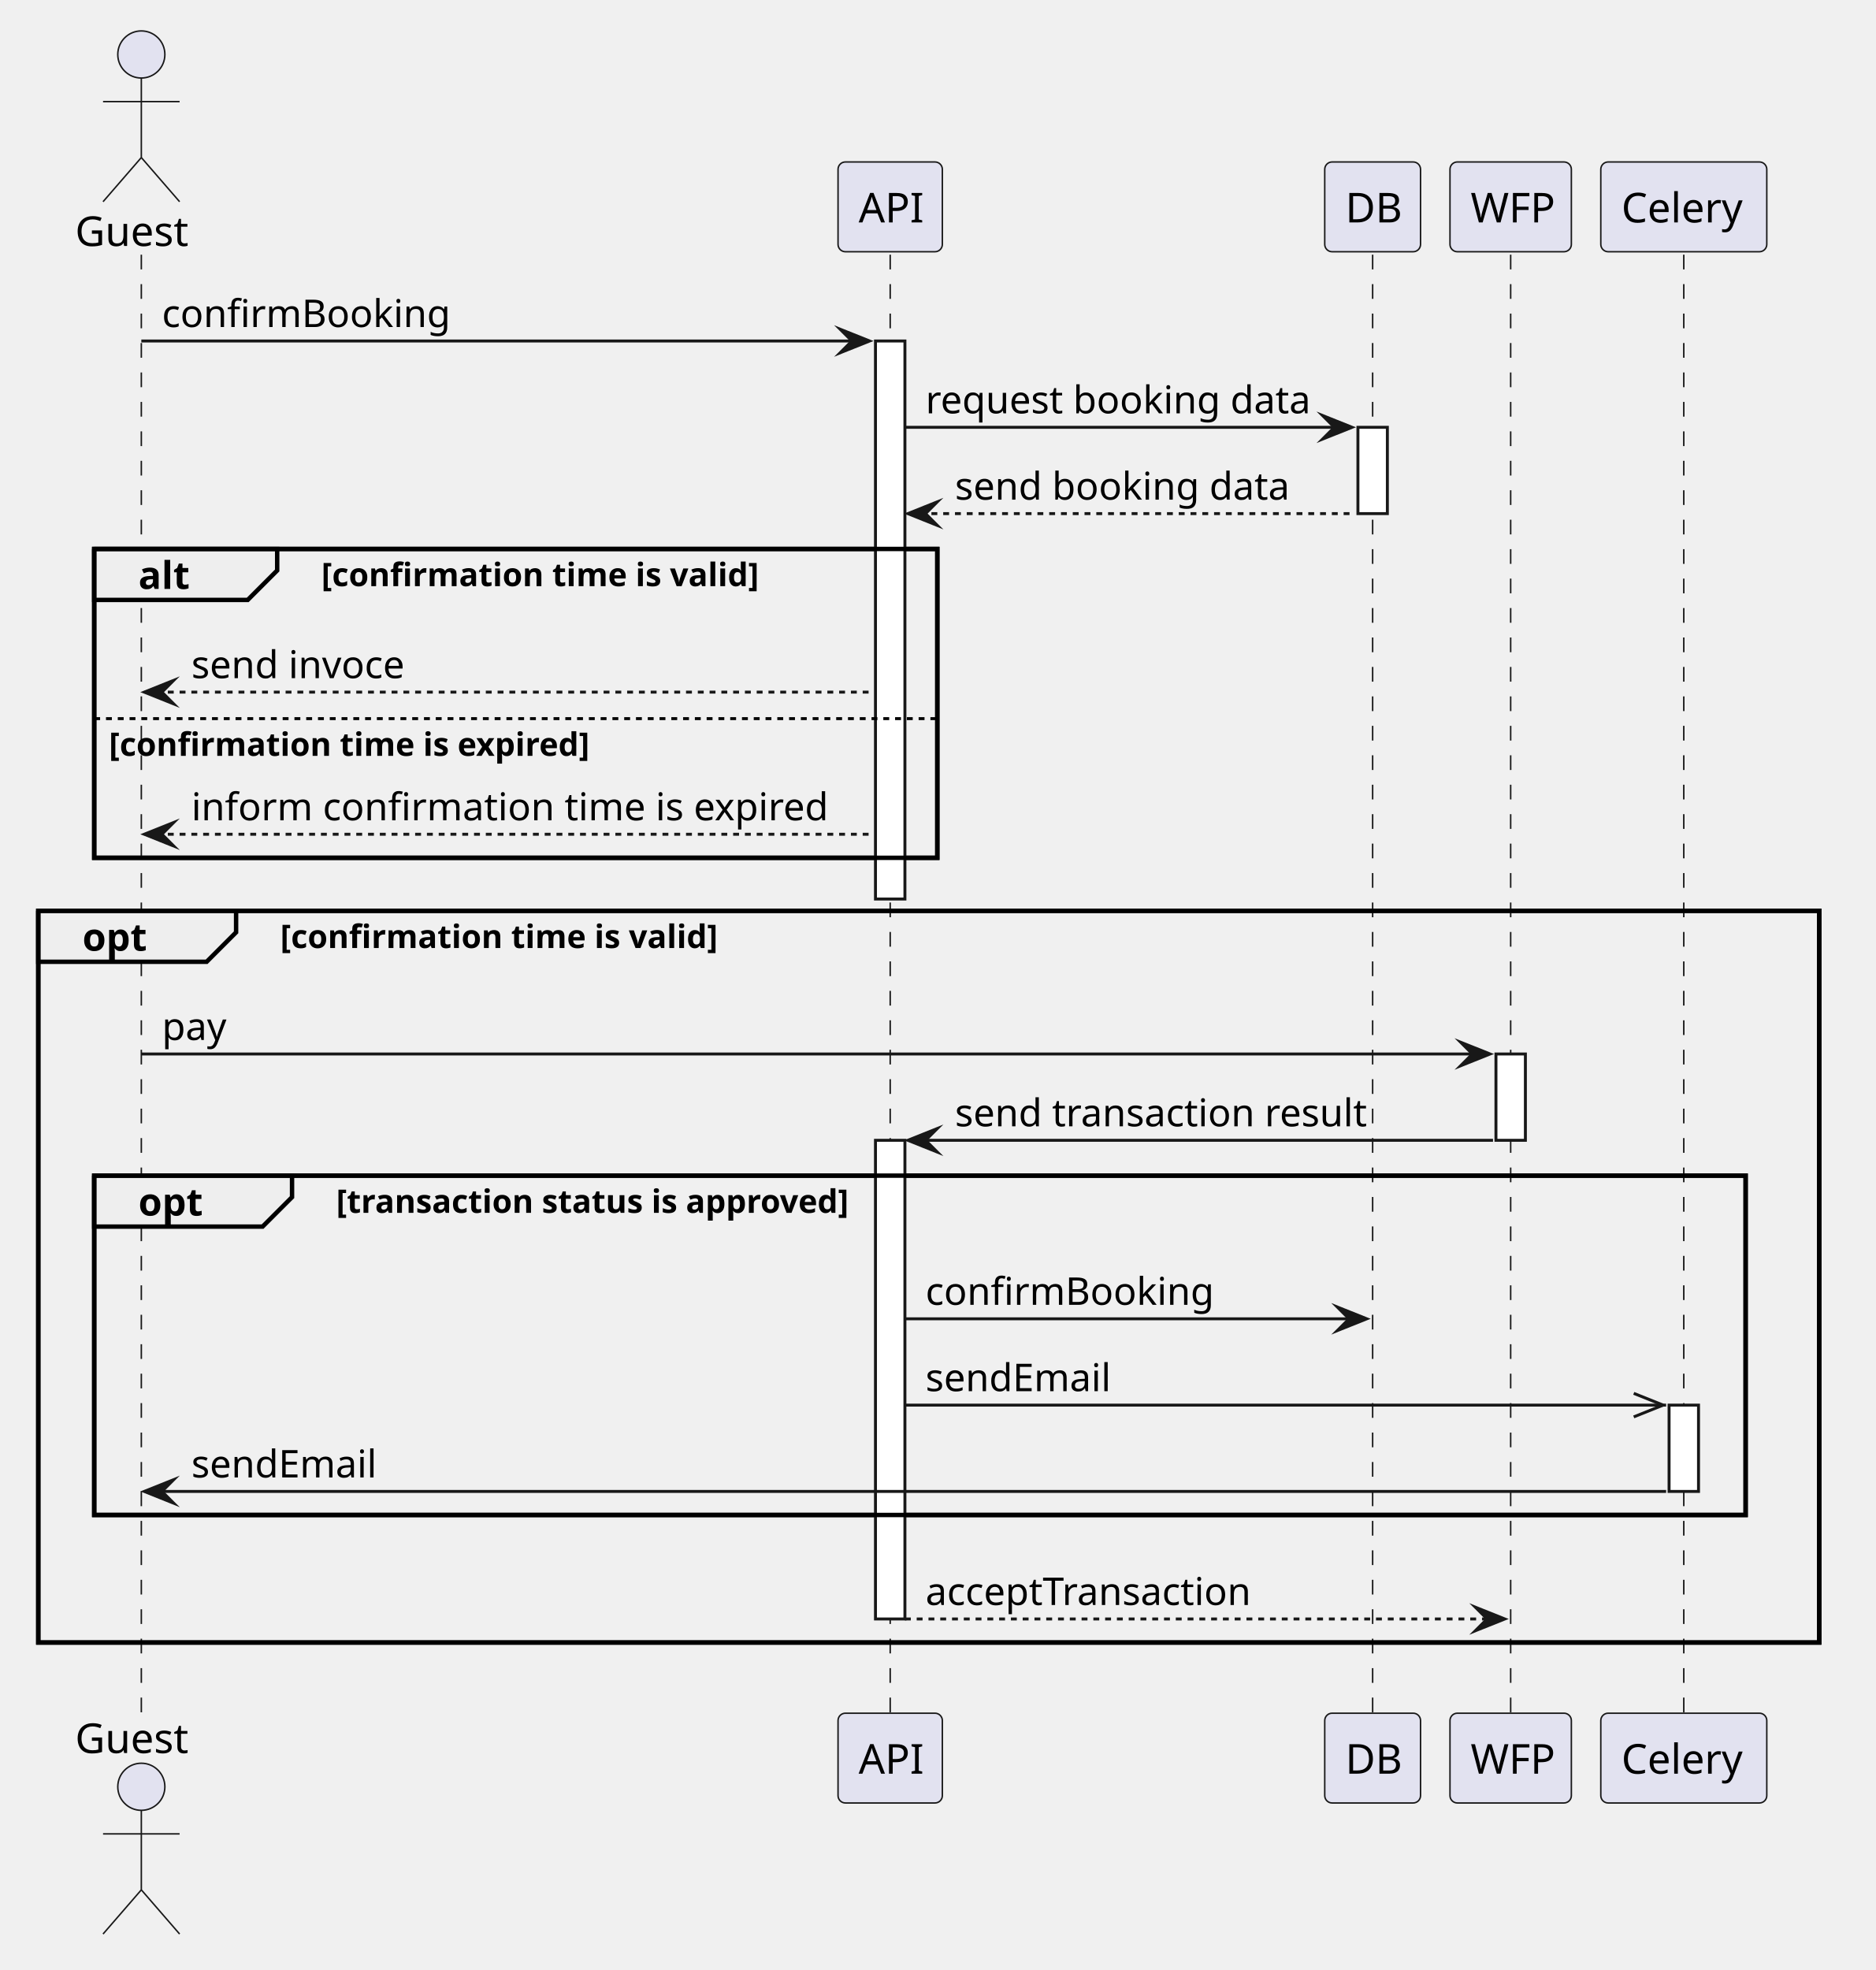
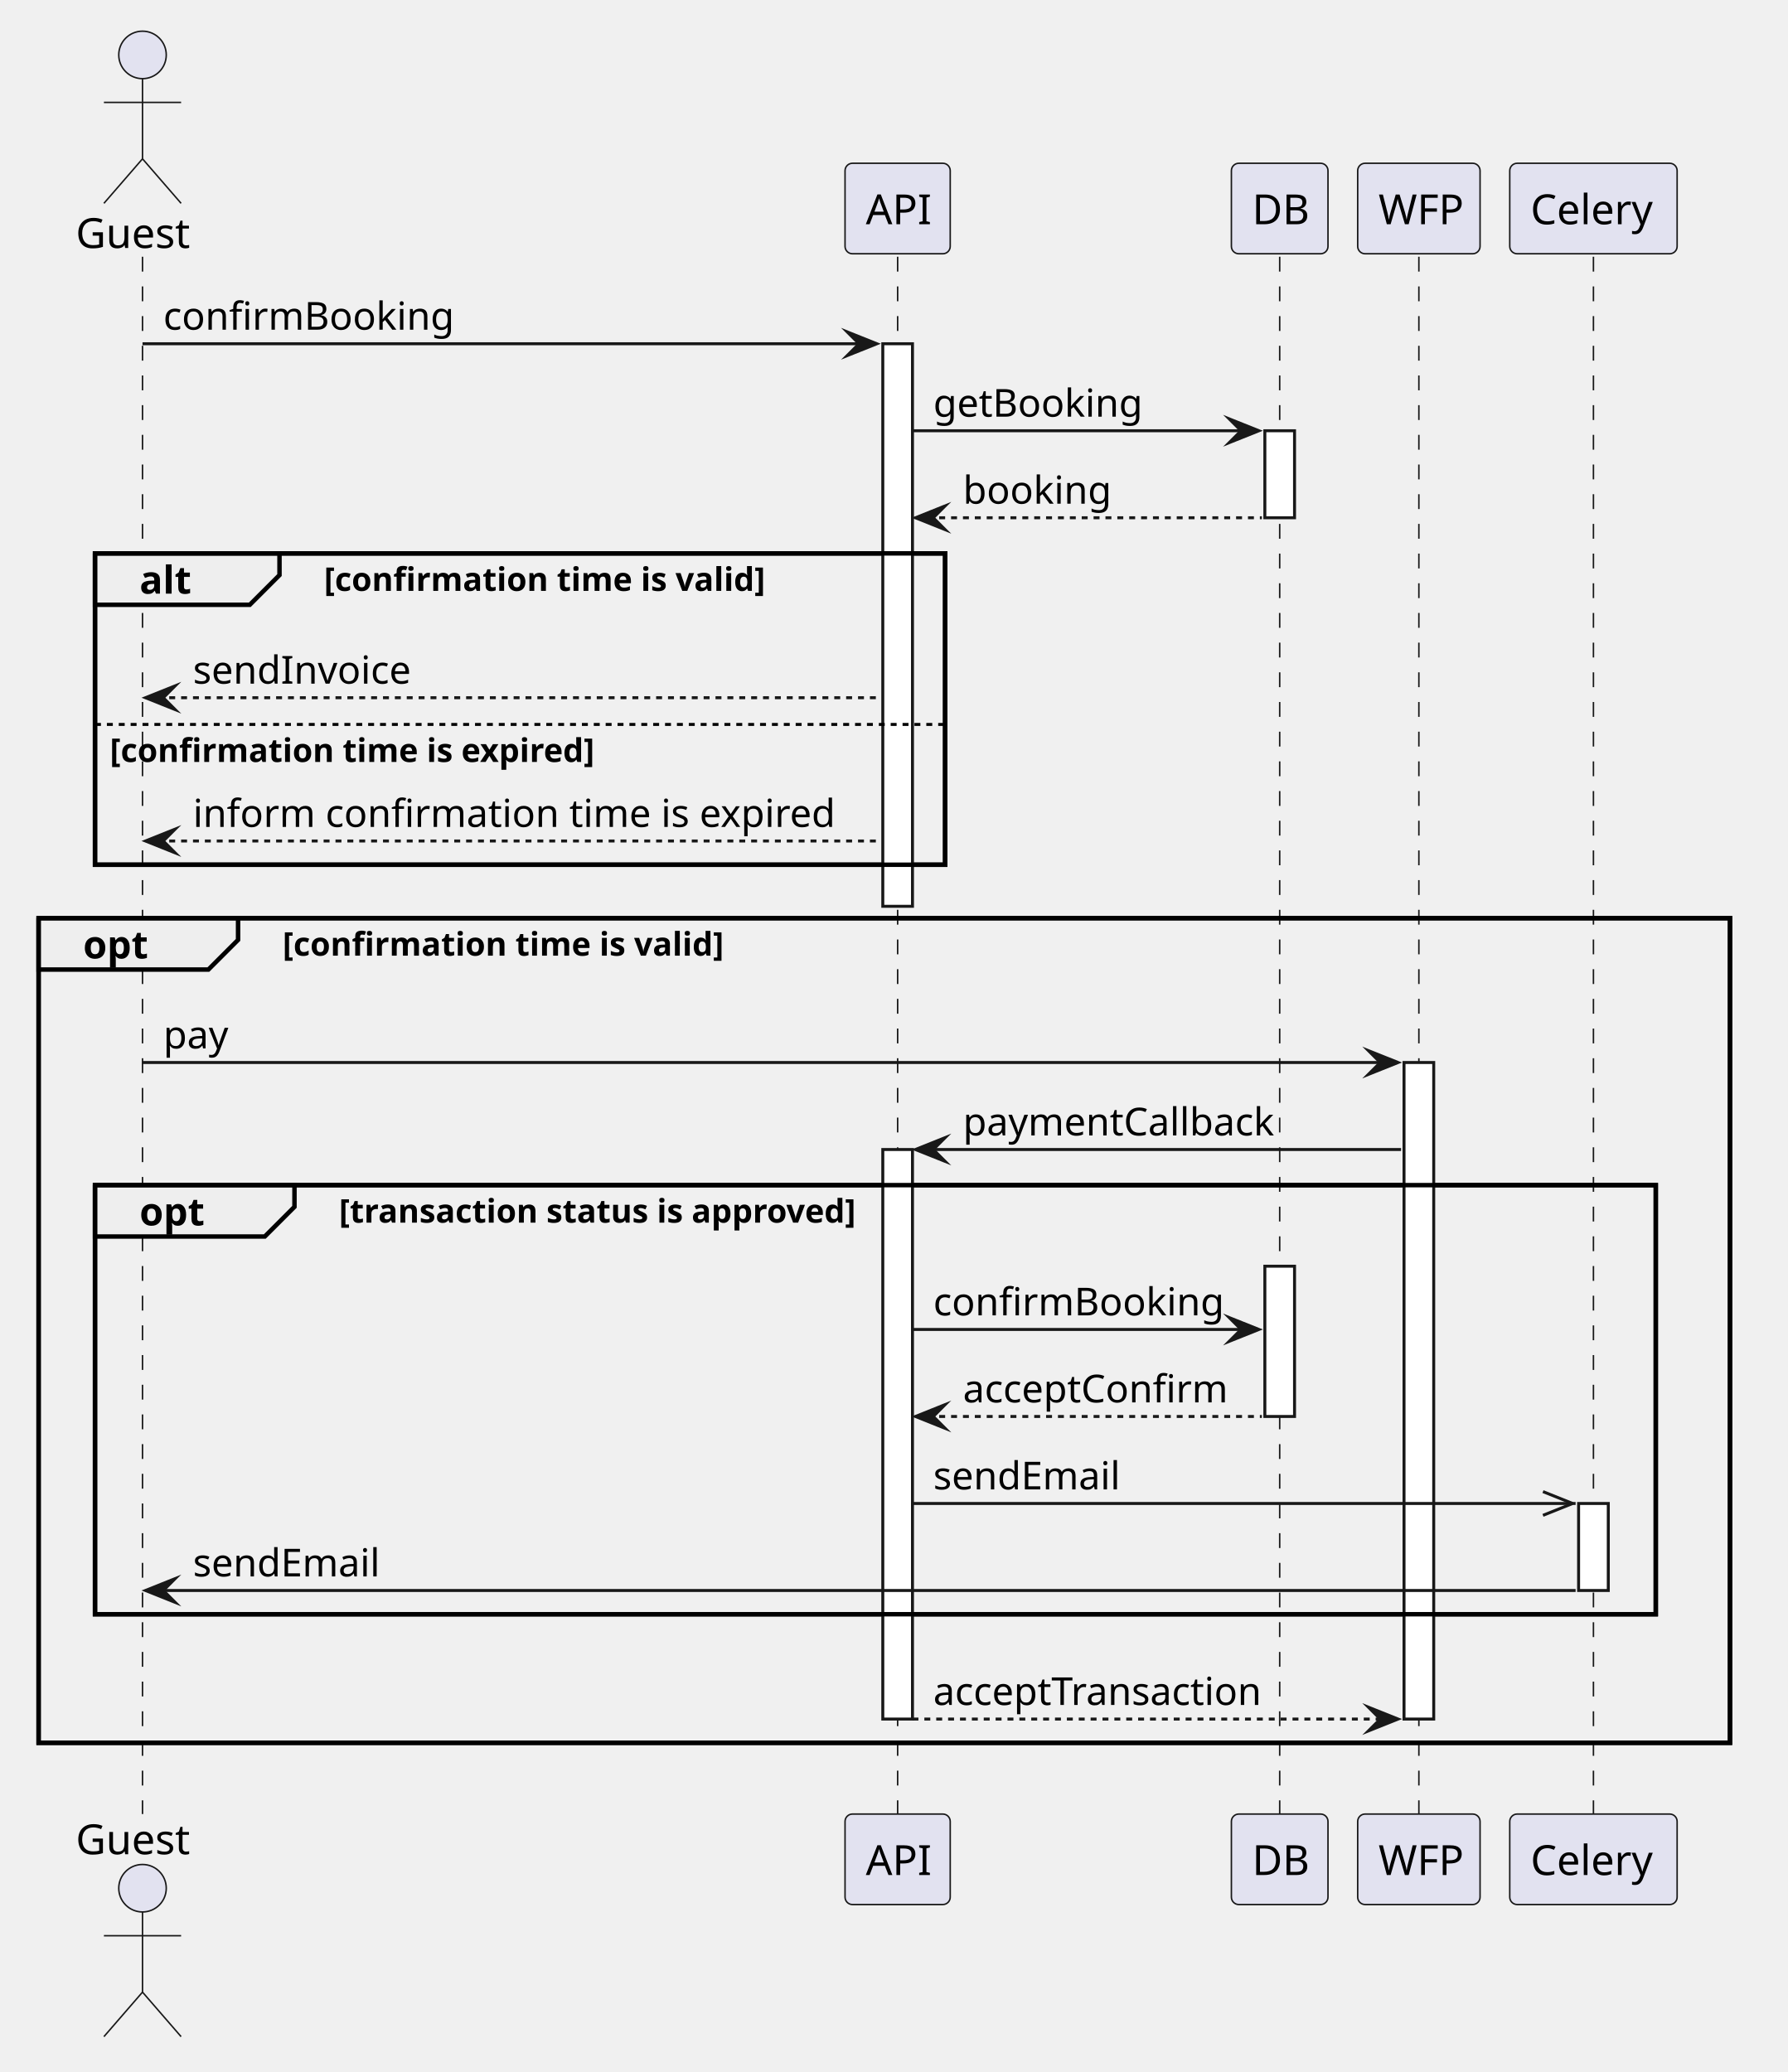
- <svg xmlns="http://www.w3.org/2000/svg" version="1.1" data-diagram-type="SEQUENCE" style="width:637px;height:669px;background:#FFFFFF;" width="637px" height="669px" viewBox="0 0 637 669" zoomAndPan="magnify" preserveAspectRatio="none" contentStyleType="text/css">
+ <svg xmlns="http://www.w3.org/2000/svg" version="1.1" data-diagram-type="SEQUENCE" style="width:602px;height:698px;background:#FFFFFF;" width="602px" height="698px" viewBox="0 0 602 698" zoomAndPan="magnify" preserveAspectRatio="none" contentStyleType="text/css">
  <defs />
  <g font-family="sans-serif" lengthAdjust="spacing">
    <rect x="32" y="186.42" width="286.342" height="104.887" fill="none" style="stroke:#000;stroke-width:1.5;" />
-     <rect x="13" y="309.307" width="604.876" height="248.484" fill="none" style="stroke:#000;stroke-width:1.5;" />
-     <rect x="32" y="399.238" width="560.876" height="115.242" fill="none" style="stroke:#000;stroke-width:1.5;" />
+     <rect x="13" y="309.307" width="569.704" height="277.795" fill="none" style="stroke:#000;stroke-width:1.5;" />
+     <rect x="32" y="399.238" width="525.704" height="144.553" fill="none" style="stroke:#000;stroke-width:1.5;" />
    <g class="participant-lifeline" data-qualified-name="guest" data-entity-uid="part1" id="part1-lifeline" data-source-line="4">
      <g>
-         <rect x="44.5" y="86.488" width="8" height="495.303" fill="#000" fill-opacity="0" />
-         <line x1="48" y1="86.488" x2="48" y2="581.791" style="stroke:#181818;stroke-width:0.5;stroke-dasharray:5,5;" />
+         <rect x="44.5" y="86.488" width="8" height="524.613" fill="#000" fill-opacity="0" />
+         <line x1="48" y1="86.488" x2="48" y2="611.102" style="stroke:#181818;stroke-width:0.5;stroke-dasharray:5,5;" />
      </g>
    </g>
    <g class="participant-lifeline" data-qualified-name="API" data-entity-uid="part2" id="part2-lifeline" data-source-line="6">
      <g>
-         <rect x="298.842" y="86.488" width="8" height="495.303" fill="#000" fill-opacity="0" />
-         <line x1="302.342" y1="86.488" x2="302.342" y2="581.791" style="stroke:#181818;stroke-width:0.5;stroke-dasharray:5,5;" />
+         <rect x="298.842" y="86.488" width="8" height="524.613" fill="#000" fill-opacity="0" />
+         <line x1="302.342" y1="86.488" x2="302.342" y2="611.102" style="stroke:#181818;stroke-width:0.5;stroke-dasharray:5,5;" />
      </g>
    </g>
    <g>
      <rect x="297.342" y="115.799" width="10" height="189.508" fill="#FFF" style="stroke:#181818;stroke-width:1;" />
    </g>
    <g>
-       <rect x="297.342" y="387.238" width="10" height="162.553" fill="#FFF" style="stroke:#181818;stroke-width:1;" />
+       <rect x="297.342" y="387.238" width="10" height="191.863" fill="#FFF" style="stroke:#181818;stroke-width:1;" />
    </g>
    <g class="participant-lifeline" data-qualified-name="DB" data-entity-uid="part3" id="part3-lifeline" data-source-line="9">
      <g>
-         <rect x="462.698" y="86.488" width="8" height="495.303" fill="#000" fill-opacity="0" />
-         <line x1="466.198" y1="86.488" x2="466.198" y2="581.791" style="stroke:#181818;stroke-width:0.5;stroke-dasharray:5,5;" />
+         <rect x="427.525" y="86.488" width="8" height="524.613" fill="#000" fill-opacity="0" />
+         <line x1="431.025" y1="86.488" x2="431.025" y2="611.102" style="stroke:#181818;stroke-width:0.5;stroke-dasharray:5,5;" />
      </g>
    </g>
    <g>
-       <rect x="461.198" y="145.109" width="10" height="29.311" fill="#FFF" style="stroke:#181818;stroke-width:1;" />
+       <rect x="426.025" y="145.109" width="10" height="29.311" fill="#FFF" style="stroke:#181818;stroke-width:1;" />
+     </g>
+     <g>
+       <rect x="426.025" y="426.549" width="10" height="50.621" fill="#FFF" style="stroke:#181818;stroke-width:1;" />
    </g>
    <g class="participant-lifeline" data-qualified-name="WFP" data-entity-uid="part4" id="part4-lifeline" data-source-line="22">
      <g>
-         <rect x="509.578" y="86.488" width="8" height="495.303" fill="#000" fill-opacity="0" />
-         <line x1="513.078" y1="86.488" x2="513.078" y2="581.791" style="stroke:#181818;stroke-width:0.5;stroke-dasharray:5,5;" />
+         <rect x="474.405" y="86.488" width="8" height="524.613" fill="#000" fill-opacity="0" />
+         <line x1="477.905" y1="86.488" x2="477.905" y2="611.102" style="stroke:#181818;stroke-width:0.5;stroke-dasharray:5,5;" />
      </g>
    </g>
    <g>
-       <rect x="508.078" y="357.928" width="10" height="29.311" fill="#FFF" style="stroke:#181818;stroke-width:1;" />
+       <rect x="472.905" y="357.928" width="10" height="221.174" fill="#FFF" style="stroke:#181818;stroke-width:1;" />
    </g>
-     <g class="participant-lifeline" data-qualified-name="Celery" data-entity-uid="part5" id="part5-lifeline" data-source-line="29">
+     <g class="participant-lifeline" data-qualified-name="Celery" data-entity-uid="part5" id="part5-lifeline" data-source-line="31">
      <g>
-         <rect x="568.376" y="86.488" width="8" height="495.303" fill="#000" fill-opacity="0" />
-         <line x1="571.876" y1="86.488" x2="571.876" y2="581.791" style="stroke:#181818;stroke-width:0.5;stroke-dasharray:5,5;" />
+         <rect x="533.204" y="86.488" width="8" height="524.613" fill="#000" fill-opacity="0" />
+         <line x1="536.704" y1="86.488" x2="536.704" y2="611.102" style="stroke:#181818;stroke-width:0.5;stroke-dasharray:5,5;" />
      </g>
    </g>
    <g>
-       <rect x="566.876" y="477.17" width="10" height="29.311" fill="#FFF" style="stroke:#181818;stroke-width:1;" />
+       <rect x="531.704" y="506.48" width="10" height="29.311" fill="#FFF" style="stroke:#181818;stroke-width:1;" />
    </g>
    <g class="participant participant-head" data-qualified-name="guest" data-entity-uid="part1" id="part1-head" data-source-line="4">
      <text x="25.511" y="83.535" fill="#000" font-size="14" textLength="38.979">Guest</text>
      <ellipse cx="48" cy="18.5" rx="8" ry="8" fill="#E2E2F0" style="stroke:#181818;stroke-width:0.5;" />
      <path d="M48,26.5 L48,53.5 M35,34.5 L61,34.5 M48,53.5 L35,68.5 M48,53.5 L61,68.5" style="stroke:#181818;stroke-width:0.5;" fill="none" />
    </g>
    <g class="participant participant-head" data-qualified-name="API" data-entity-uid="part2" id="part2-head" data-source-line="6">
      <rect x="284.626" y="55" width="35.431" height="30.488" fill="#E2E2F0" style="stroke:#181818;stroke-width:0.5;" rx="2.5" ry="2.5" />
      <text x="291.626" y="75.535" fill="#000" font-size="14" textLength="21.431">API</text>
    </g>
    <g class="participant participant-head" data-qualified-name="DB" data-entity-uid="part3" id="part3-head" data-source-line="9">
-       <rect x="449.928" y="55" width="32.539" height="30.488" fill="#E2E2F0" style="stroke:#181818;stroke-width:0.5;" rx="2.5" ry="2.5" />
-       <text x="456.928" y="75.535" fill="#000" font-size="14" textLength="18.539">DB</text>
+       <rect x="414.756" y="55" width="32.539" height="30.488" fill="#E2E2F0" style="stroke:#181818;stroke-width:0.5;" rx="2.5" ry="2.5" />
+       <text x="421.756" y="75.535" fill="#000" font-size="14" textLength="18.539">DB</text>
    </g>
    <g class="participant participant-head" data-qualified-name="WFP" data-entity-uid="part4" id="part4-head" data-source-line="22">
-       <rect x="492.467" y="55" width="41.221" height="30.488" fill="#E2E2F0" style="stroke:#181818;stroke-width:0.5;" rx="2.5" ry="2.5" />
-       <text x="499.467" y="75.535" fill="#000" font-size="14" textLength="27.221">WFP</text>
+       <rect x="457.295" y="55" width="41.221" height="30.488" fill="#E2E2F0" style="stroke:#181818;stroke-width:0.5;" rx="2.5" ry="2.5" />
+       <text x="464.295" y="75.535" fill="#000" font-size="14" textLength="27.221">WFP</text>
    </g>
-     <g class="participant participant-head" data-qualified-name="Celery" data-entity-uid="part5" id="part5-head" data-source-line="29">
-       <rect x="543.688" y="55" width="56.376" height="30.488" fill="#E2E2F0" style="stroke:#181818;stroke-width:0.5;" rx="2.5" ry="2.5" />
-       <text x="550.688" y="75.535" fill="#000" font-size="14" textLength="42.376">Celery</text>
+     <g class="participant participant-head" data-qualified-name="Celery" data-entity-uid="part5" id="part5-head" data-source-line="31">
+       <rect x="508.516" y="55" width="56.376" height="30.488" fill="#E2E2F0" style="stroke:#181818;stroke-width:0.5;" rx="2.5" ry="2.5" />
+       <text x="515.516" y="75.535" fill="#000" font-size="14" textLength="42.376">Celery</text>
    </g>
    <g class="participant participant-tail" data-qualified-name="guest" data-entity-uid="part1" id="part1-tail" data-source-line="4">
-       <text x="25.511" y="595.326" fill="#000" font-size="14" textLength="38.979">Guest</text>
-       <ellipse cx="48" cy="606.779" rx="8" ry="8" fill="#E2E2F0" style="stroke:#181818;stroke-width:0.5;" />
-       <path d="M48,614.779 L48,641.779 M35,622.779 L61,622.779 M48,641.779 L35,656.779 M48,641.779 L61,656.779" style="stroke:#181818;stroke-width:0.5;" fill="none" />
+       <text x="25.511" y="624.637" fill="#000" font-size="14" textLength="38.979">Guest</text>
+       <ellipse cx="48" cy="636.09" rx="8" ry="8" fill="#E2E2F0" style="stroke:#181818;stroke-width:0.5;" />
+       <path d="M48,644.09 L48,671.09 M35,652.09 L61,652.09 M48,671.09 L35,686.09 M48,671.09 L61,686.09" style="stroke:#181818;stroke-width:0.5;" fill="none" />
    </g>
    <g class="participant participant-tail" data-qualified-name="API" data-entity-uid="part2" id="part2-tail" data-source-line="6">
-       <rect x="284.626" y="581.791" width="35.431" height="30.488" fill="#E2E2F0" style="stroke:#181818;stroke-width:0.5;" rx="2.5" ry="2.5" />
-       <text x="291.626" y="602.326" fill="#000" font-size="14" textLength="21.431">API</text>
+       <rect x="284.626" y="611.102" width="35.431" height="30.488" fill="#E2E2F0" style="stroke:#181818;stroke-width:0.5;" rx="2.5" ry="2.5" />
+       <text x="291.626" y="631.637" fill="#000" font-size="14" textLength="21.431">API</text>
    </g>
    <g class="participant participant-tail" data-qualified-name="DB" data-entity-uid="part3" id="part3-tail" data-source-line="9">
-       <rect x="449.928" y="581.791" width="32.539" height="30.488" fill="#E2E2F0" style="stroke:#181818;stroke-width:0.5;" rx="2.5" ry="2.5" />
-       <text x="456.928" y="602.326" fill="#000" font-size="14" textLength="18.539">DB</text>
+       <rect x="414.756" y="611.102" width="32.539" height="30.488" fill="#E2E2F0" style="stroke:#181818;stroke-width:0.5;" rx="2.5" ry="2.5" />
+       <text x="421.756" y="631.637" fill="#000" font-size="14" textLength="18.539">DB</text>
    </g>
    <g class="participant participant-tail" data-qualified-name="WFP" data-entity-uid="part4" id="part4-tail" data-source-line="22">
-       <rect x="492.467" y="581.791" width="41.221" height="30.488" fill="#E2E2F0" style="stroke:#181818;stroke-width:0.5;" rx="2.5" ry="2.5" />
-       <text x="499.467" y="602.326" fill="#000" font-size="14" textLength="27.221">WFP</text>
+       <rect x="457.295" y="611.102" width="41.221" height="30.488" fill="#E2E2F0" style="stroke:#181818;stroke-width:0.5;" rx="2.5" ry="2.5" />
+       <text x="464.295" y="631.637" fill="#000" font-size="14" textLength="27.221">WFP</text>
    </g>
-     <g class="participant participant-tail" data-qualified-name="Celery" data-entity-uid="part5" id="part5-tail" data-source-line="29">
-       <rect x="543.688" y="581.791" width="56.376" height="30.488" fill="#E2E2F0" style="stroke:#181818;stroke-width:0.5;" rx="2.5" ry="2.5" />
-       <text x="550.688" y="602.326" fill="#000" font-size="14" textLength="42.376">Celery</text>
+     <g class="participant participant-tail" data-qualified-name="Celery" data-entity-uid="part5" id="part5-tail" data-source-line="31">
+       <rect x="508.516" y="611.102" width="56.376" height="30.488" fill="#E2E2F0" style="stroke:#181818;stroke-width:0.5;" rx="2.5" ry="2.5" />
+       <text x="515.516" y="631.637" fill="#000" font-size="14" textLength="42.376">Celery</text>
    </g>
    <g class="message" data-entity-1="part1" data-entity-2="part2" id="msg1" data-source-line="6">
      <polygon points="285.342,111.799,295.342,115.799,285.342,119.799,289.342,115.799" fill="#181818" style="stroke:#181818;stroke-width:1;stroke-linejoin:miter;stroke-miterlimit:10;" />
      <line x1="48" y1="115.799" x2="291.342" y2="115.799" style="stroke:#181818;stroke-width:1;" />
      <text x="55" y="111.057" fill="#000" font-size="13" textLength="99.684">confirmBooking</text>
    </g>
    <g class="message" data-entity-1="part2" data-entity-2="part3" id="msg2" data-source-line="9">
-       <polygon points="449.198,141.109,459.198,145.109,449.198,149.109,453.198,145.109" fill="#181818" style="stroke:#181818;stroke-width:1;stroke-linejoin:miter;stroke-miterlimit:10;" />
-       <line x1="307.342" y1="145.109" x2="455.198" y2="145.109" style="stroke:#181818;stroke-width:1;" />
-       <text x="314.342" y="140.367" fill="#000" font-size="13" textLength="134.856">request booking data</text>
+       <polygon points="414.025,141.109,424.025,145.109,414.025,149.109,418.025,145.109" fill="#181818" style="stroke:#181818;stroke-width:1;stroke-linejoin:miter;stroke-miterlimit:10;" />
+       <line x1="307.342" y1="145.109" x2="420.025" y2="145.109" style="stroke:#181818;stroke-width:1;" />
+       <text x="314.342" y="140.367" fill="#000" font-size="13" textLength="71.189">getBooking</text>
    </g>
    <g class="message" data-entity-1="part3" data-entity-2="part2" id="msg3" data-source-line="11">
      <polygon points="318.342,170.42,308.342,174.42,318.342,178.42,314.342,174.42" fill="#181818" style="stroke:#181818;stroke-width:1;stroke-linejoin:miter;stroke-miterlimit:10;" />
-       <line x1="312.342" y1="174.42" x2="460.198" y2="174.42" style="stroke:#181818;stroke-width:1;stroke-dasharray:2,2;" />
-       <text x="324.342" y="169.678" fill="#000" font-size="13" textLength="117.432">send booking data</text>
+       <line x1="312.342" y1="174.42" x2="425.025" y2="174.42" style="stroke:#181818;stroke-width:1;stroke-dasharray:2,2;" />
+       <text x="324.342" y="169.678" fill="#000" font-size="13" textLength="51.683">booking</text>
    </g>
    <path d="M32,186.42 L94.139,186.42 L94.139,193.73 L84.139,203.73 L32,203.73 L32,186.42" style="stroke:#000;stroke-width:1.5;" fill="#EEE" />
    <rect x="32" y="186.42" width="286.342" height="104.887" fill="none" style="stroke:#000;stroke-width:1.5;" />
    <text x="47" y="199.988" fill="#000" font-size="13" textLength="17.139" font-weight="700">alt</text>
    <text x="109.139" y="199.055" fill="#000" font-size="11" textLength="154.07" font-weight="700">[confirmation time is valid]</text>
    <g class="message" data-entity-1="part2" data-entity-2="part1" id="msg4" data-source-line="15">
      <polygon points="59,231.041,49,235.041,59,239.041,55,235.041" fill="#181818" style="stroke:#181818;stroke-width:1;stroke-linejoin:miter;stroke-miterlimit:10;" />
      <line x1="53" y1="235.041" x2="296.342" y2="235.041" style="stroke:#181818;stroke-width:1;stroke-dasharray:2,2;" />
-       <text x="65" y="230.299" fill="#000" font-size="13" textLength="74.674">send invoce</text>
+       <text x="65" y="230.299" fill="#000" font-size="13" textLength="74.306">sendInvoice</text>
    </g>
    <line x1="32" y1="244.041" x2="318.342" y2="244.041" style="stroke:#000;stroke-width:1;stroke-dasharray:2,2;" />
    <text x="37" y="256.676" fill="#000" font-size="11" textLength="169.179" font-weight="700">[confirmation time is expired]</text>
    <g class="message" data-entity-1="part2" data-entity-2="part1" id="msg5" data-source-line="17">
      <polygon points="59,279.307,49,283.307,59,287.307,55,283.307" fill="#181818" style="stroke:#181818;stroke-width:1;stroke-linejoin:miter;stroke-miterlimit:10;" />
      <line x1="53" y1="283.307" x2="296.342" y2="283.307" style="stroke:#181818;stroke-width:1;stroke-dasharray:2,2;" />
      <text x="65" y="278.564" fill="#000" font-size="13" textLength="225.342">inform confirmation time is expired</text>
    </g>
    <path d="M13,309.307 L80.185,309.307 L80.185,316.617 L70.185,326.617 L13,326.617 L13,309.307" style="stroke:#000;stroke-width:1.5;" fill="#EEE" />
-     <rect x="13" y="309.307" width="604.876" height="248.484" fill="none" style="stroke:#000;stroke-width:1.5;" />
+     <rect x="13" y="309.307" width="569.704" height="277.795" fill="none" style="stroke:#000;stroke-width:1.5;" />
    <text x="28" y="322.875" fill="#000" font-size="13" textLength="22.185" font-weight="700">opt</text>
    <text x="95.185" y="321.941" fill="#000" font-size="11" textLength="154.07" font-weight="700">[confirmation time is valid]</text>
    <g class="message" data-entity-1="part1" data-entity-2="part4" id="msg6" data-source-line="22">
-       <polygon points="496.078,353.928,506.078,357.928,496.078,361.928,500.078,357.928" fill="#181818" style="stroke:#181818;stroke-width:1;stroke-linejoin:miter;stroke-miterlimit:10;" />
-       <line x1="48" y1="357.928" x2="502.078" y2="357.928" style="stroke:#181818;stroke-width:1;" />
+       <polygon points="460.905,353.928,470.905,357.928,460.905,361.928,464.905,357.928" fill="#181818" style="stroke:#181818;stroke-width:1;stroke-linejoin:miter;stroke-miterlimit:10;" />
+       <line x1="48" y1="357.928" x2="466.905" y2="357.928" style="stroke:#181818;stroke-width:1;" />
      <text x="55" y="353.186" fill="#000" font-size="13" textLength="22.153">pay</text>
    </g>
    <g class="message" data-entity-1="part4" data-entity-2="part2" id="msg7" data-source-line="24">
      <polygon points="318.342,383.238,308.342,387.238,318.342,391.238,314.342,387.238" fill="#181818" style="stroke:#181818;stroke-width:1;stroke-linejoin:miter;stroke-miterlimit:10;" />
-       <line x1="312.342" y1="387.238" x2="507.078" y2="387.238" style="stroke:#181818;stroke-width:1;" />
-       <text x="324.342" y="382.496" fill="#000" font-size="13" textLength="144.79">send transaction result</text>
+       <line x1="312.342" y1="387.238" x2="471.905" y2="387.238" style="stroke:#181818;stroke-width:1;" />
+       <text x="324.342" y="382.496" fill="#000" font-size="13" textLength="107.771">paymentCallback</text>
    </g>
    <path d="M32,399.238 L99.185,399.238 L99.185,406.549 L89.185,416.549 L32,416.549 L32,399.238" style="stroke:#000;stroke-width:1.5;" fill="#EEE" />
-     <rect x="32" y="399.238" width="560.876" height="115.242" fill="none" style="stroke:#000;stroke-width:1.5;" />
+     <rect x="32" y="399.238" width="525.704" height="144.553" fill="none" style="stroke:#000;stroke-width:1.5;" />
    <text x="47" y="412.807" fill="#000" font-size="13" textLength="22.185" font-weight="700">opt</text>
    <text x="114.185" y="411.873" fill="#000" font-size="11" textLength="181.178" font-weight="700">[transaction status is approved]</text>
    <g class="message" data-entity-1="part2" data-entity-2="part3" id="msg8" data-source-line="28">
-       <polygon points="454.198,443.859,464.198,447.859,454.198,451.859,458.198,447.859" fill="#181818" style="stroke:#181818;stroke-width:1;stroke-linejoin:miter;stroke-miterlimit:10;" />
-       <line x1="307.342" y1="447.859" x2="460.198" y2="447.859" style="stroke:#181818;stroke-width:1;" />
+       <polygon points="414.025,443.859,424.025,447.859,414.025,451.859,418.025,447.859" fill="#181818" style="stroke:#181818;stroke-width:1;stroke-linejoin:miter;stroke-miterlimit:10;" />
+       <line x1="307.342" y1="447.859" x2="420.025" y2="447.859" style="stroke:#181818;stroke-width:1;" />
      <text x="314.342" y="443.117" fill="#000" font-size="13" textLength="99.684">confirmBooking</text>
    </g>
-     <g class="message" data-entity-1="part2" data-entity-2="part5" id="msg9" data-source-line="29">
-       <line x1="564.876" y1="477.17" x2="554.876" y2="473.17" style="stroke:#181818;stroke-width:1;" />
-       <line x1="564.876" y1="477.17" x2="554.876" y2="481.17" style="stroke:#181818;stroke-width:1;" />
-       <line x1="307.342" y1="477.17" x2="565.876" y2="477.17" style="stroke:#181818;stroke-width:1;" />
-       <text x="314.342" y="472.428" fill="#000" font-size="13" textLength="63.997">sendEmail</text>
+     <g class="message" data-entity-1="part3" data-entity-2="part2" id="msg9" data-source-line="29">
+       <polygon points="318.342,473.17,308.342,477.17,318.342,481.17,314.342,477.17" fill="#181818" style="stroke:#181818;stroke-width:1;stroke-linejoin:miter;stroke-miterlimit:10;" />
+       <line x1="312.342" y1="477.17" x2="425.025" y2="477.17" style="stroke:#181818;stroke-width:1;stroke-dasharray:2,2;" />
+       <text x="324.342" y="472.428" fill="#000" font-size="13" textLength="91.825">acceptConfirm</text>
    </g>
-     <g class="message" data-entity-1="part5" data-entity-2="part1" id="msg10" data-source-line="31">
-       <polygon points="59,502.48,49,506.48,59,510.48,55,506.48" fill="#181818" style="stroke:#181818;stroke-width:1;stroke-linejoin:miter;stroke-miterlimit:10;" />
-       <line x1="53" y1="506.48" x2="565.876" y2="506.48" style="stroke:#181818;stroke-width:1;" />
-       <text x="65" y="501.738" fill="#000" font-size="13" textLength="63.997">sendEmail</text>
+     <g class="message" data-entity-1="part2" data-entity-2="part5" id="msg10" data-source-line="31">
+       <line x1="529.704" y1="506.48" x2="519.704" y2="502.48" style="stroke:#181818;stroke-width:1;" />
+       <line x1="529.704" y1="506.48" x2="519.704" y2="510.48" style="stroke:#181818;stroke-width:1;" />
+       <line x1="307.342" y1="506.48" x2="530.704" y2="506.48" style="stroke:#181818;stroke-width:1;" />
+       <text x="314.342" y="501.738" fill="#000" font-size="13" textLength="63.997">sendEmail</text>
    </g>
-     <g class="message" data-entity-1="part2" data-entity-2="part4" id="msg11" data-source-line="34">
-       <polygon points="501.078,545.791,511.078,549.791,501.078,553.791,505.078,549.791" fill="#181818" style="stroke:#181818;stroke-width:1;stroke-linejoin:miter;stroke-miterlimit:10;" />
-       <line x1="307.342" y1="549.791" x2="507.078" y2="549.791" style="stroke:#181818;stroke-width:1;stroke-dasharray:2,2;" />
-       <text x="314.342" y="545.049" fill="#000" font-size="13" textLength="114.708">acceptTransaction</text>
+     <g class="message" data-entity-1="part5" data-entity-2="part1" id="msg11" data-source-line="33">
+       <polygon points="59,531.791,49,535.791,59,539.791,55,535.791" fill="#181818" style="stroke:#181818;stroke-width:1;stroke-linejoin:miter;stroke-miterlimit:10;" />
+       <line x1="53" y1="535.791" x2="530.704" y2="535.791" style="stroke:#181818;stroke-width:1;" />
+       <text x="65" y="531.049" fill="#000" font-size="13" textLength="63.997">sendEmail</text>
+     </g>
+     <g class="message" data-entity-1="part2" data-entity-2="part4" id="msg12" data-source-line="36">
+       <polygon points="460.905,575.102,470.905,579.102,460.905,583.102,464.905,579.102" fill="#181818" style="stroke:#181818;stroke-width:1;stroke-linejoin:miter;stroke-miterlimit:10;" />
+       <line x1="307.342" y1="579.102" x2="466.905" y2="579.102" style="stroke:#181818;stroke-width:1;stroke-dasharray:2,2;" />
+       <text x="314.342" y="574.359" fill="#000" font-size="13" textLength="114.708">acceptTransaction</text>
    </g>
  </g>
</svg>
